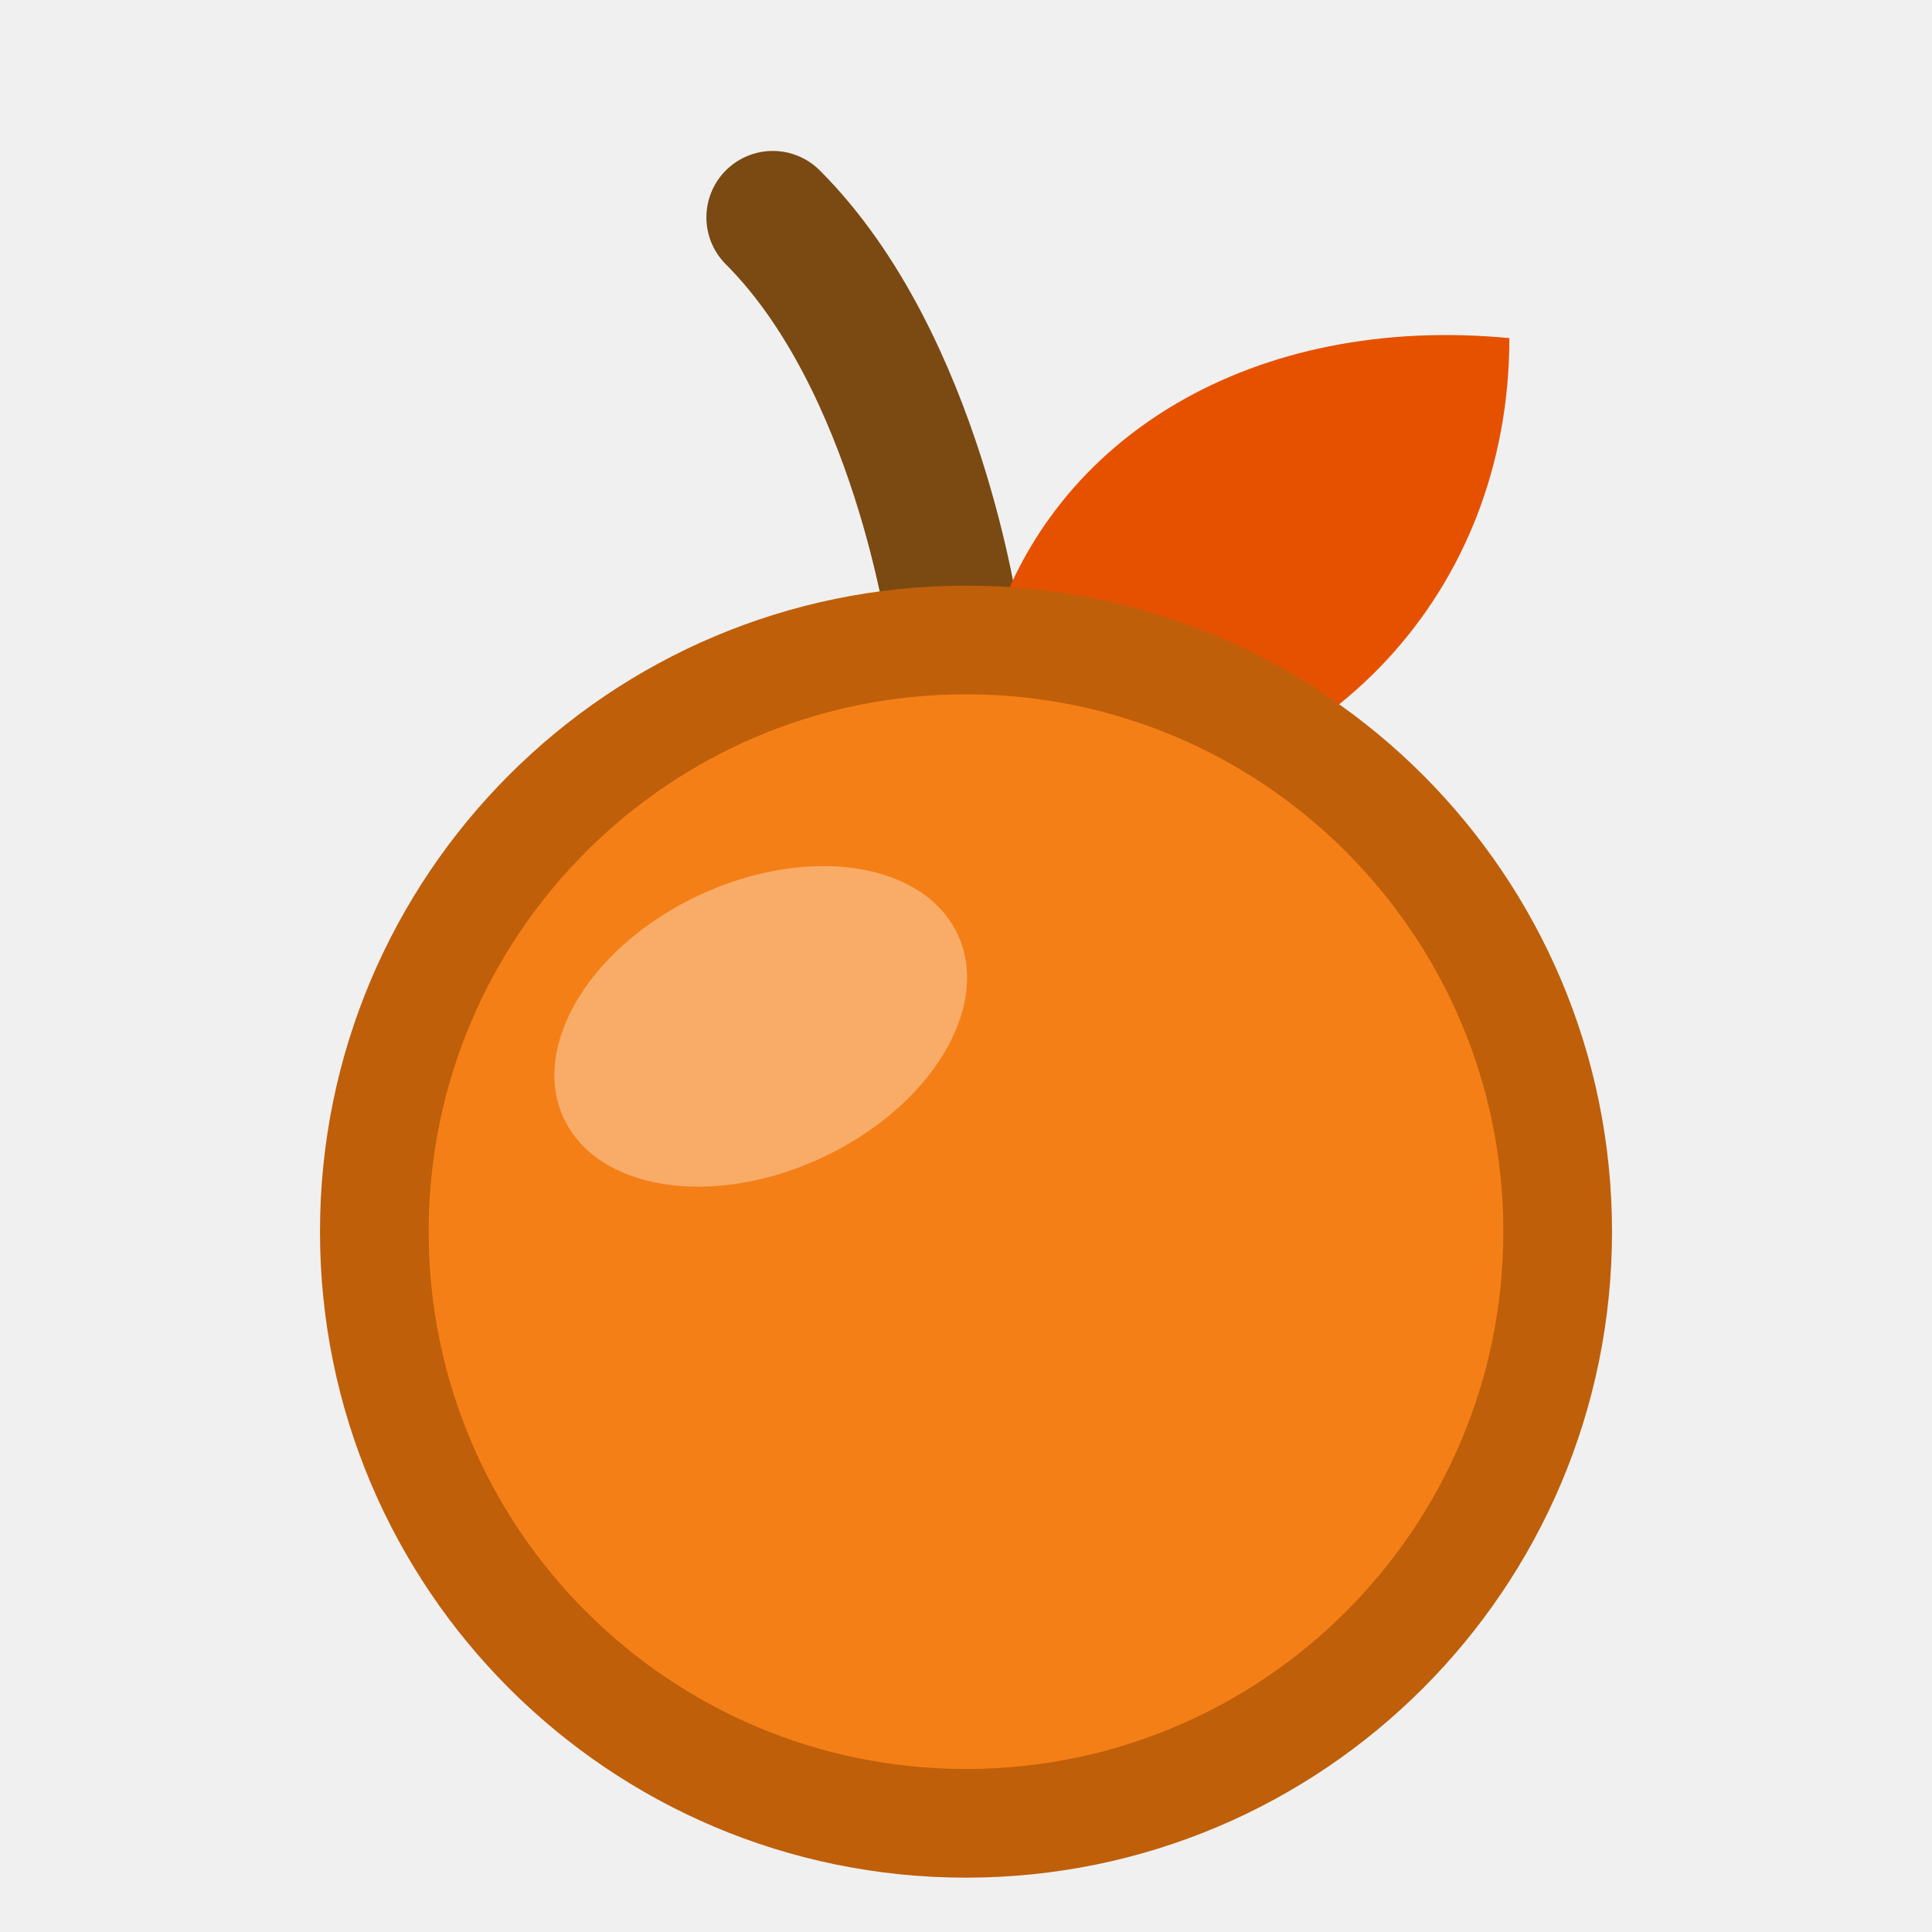
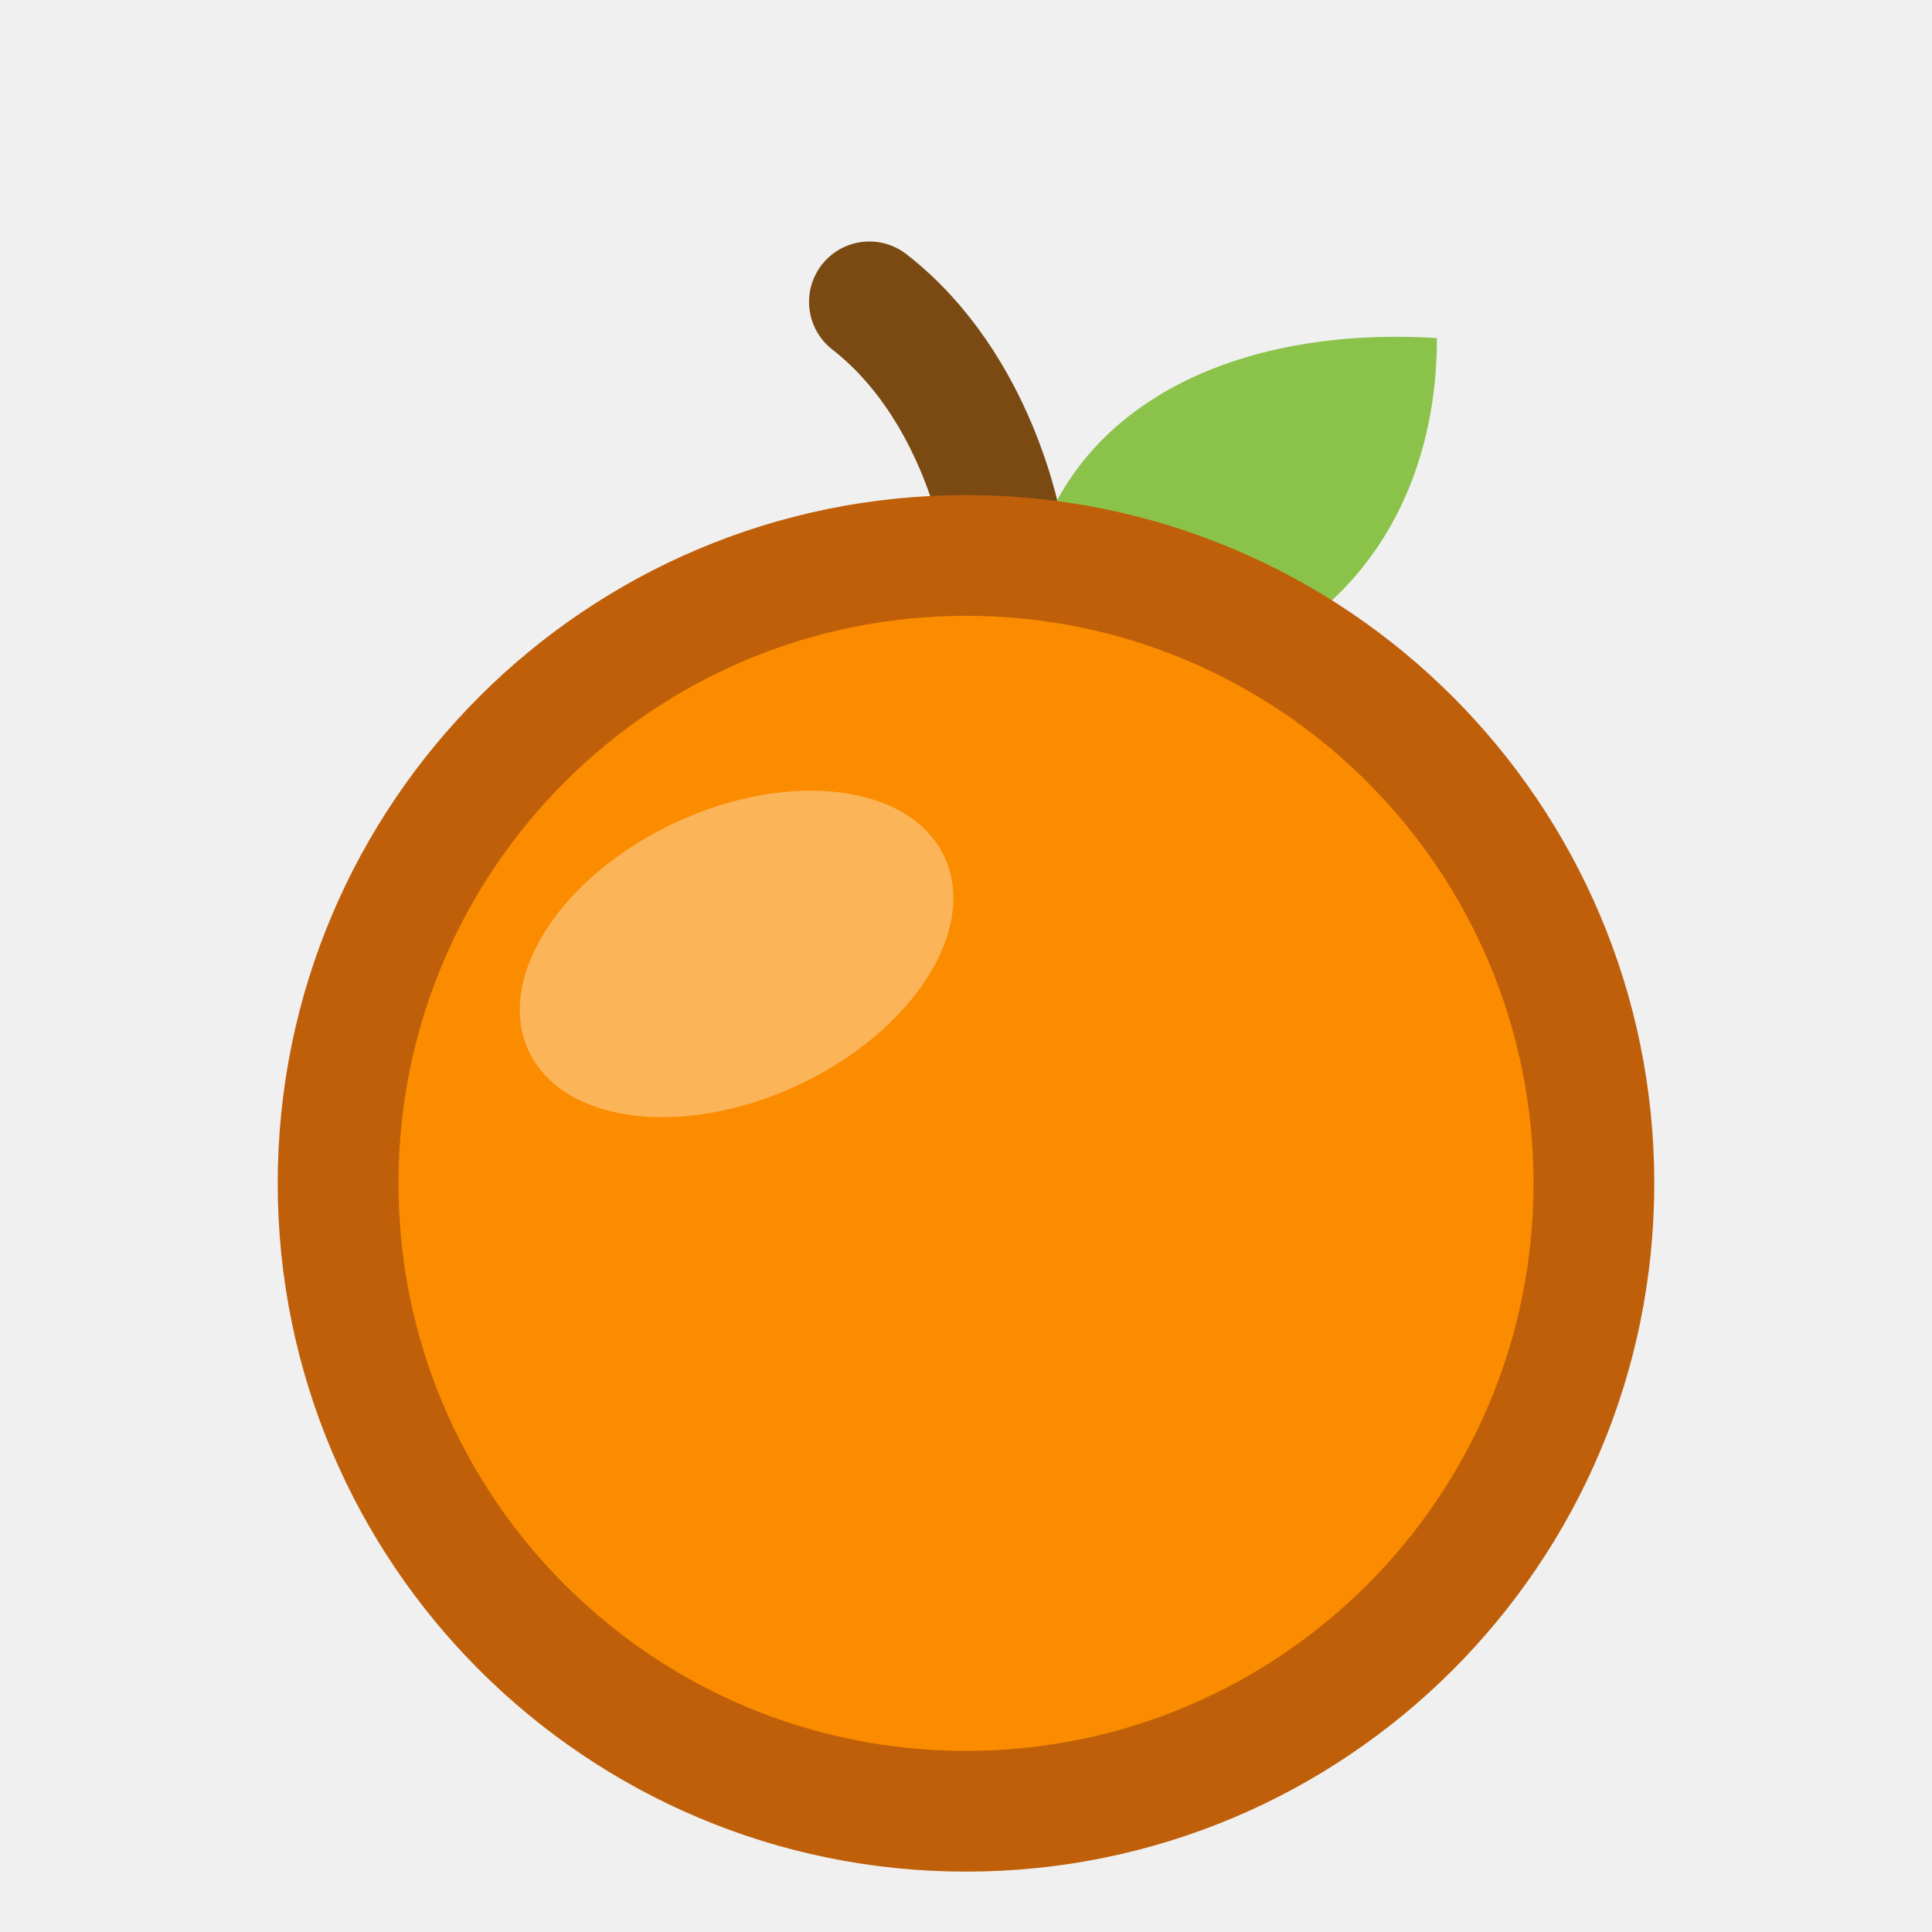
<svg xmlns="http://www.w3.org/2000/svg" width="16" height="16" viewBox="0 0 16 16">
-   <path d="M 7.9 5.2 C 7.9 5.2 7.6 3.0 6.4 1.8" stroke="#7a4a12" stroke-width="1.1" fill="none" stroke-linecap="round" />
-   <path d="M 8.2 5.3 C 8.7 3.6 10.4 2.6 12.5 2.8 C 12.5 4.9 11.0 6.5 8.9 6.7 C 8.6 6.6 8.4 6.0 8.2 5.3 Z" fill="#e65100" />
-   <circle cx="8" cy="10.2" r="4.9" fill="#f57f17" stroke="#bf5f0a" stroke-width="0.9" />
-   <ellipse cx="6.3" cy="8.5" rx="1.8" ry="1.2" fill="#ffffff" opacity="0.35" transform="rotate(-25 6.3 8.5)" />
+   <path d="M 8.3 4.4 C 8.3 4.4 8.1 3.2 7.2 2.5" stroke="#7a4a12" stroke-width="1" fill="none" stroke-linecap="round" />
+   <path d="M 8.6 4.5 C 9.0 3.3 10.3 2.7 11.9 2.8 C 11.9 4.4 10.9 5.6 9.2 5.7 C 9.0 5.6 8.8 5.1 8.6 4.5 Z" fill="#8bc34a" />
+   <circle cx="8" cy="9.8" r="5.2" fill="#fb8c00" stroke="#bf5f0a" stroke-width="1" />
+   <ellipse cx="6.1" cy="7.9" rx="1.9" ry="1.2" fill="#ffffff" opacity="0.35" transform="rotate(-25 6.1 7.9)" />
</svg>
